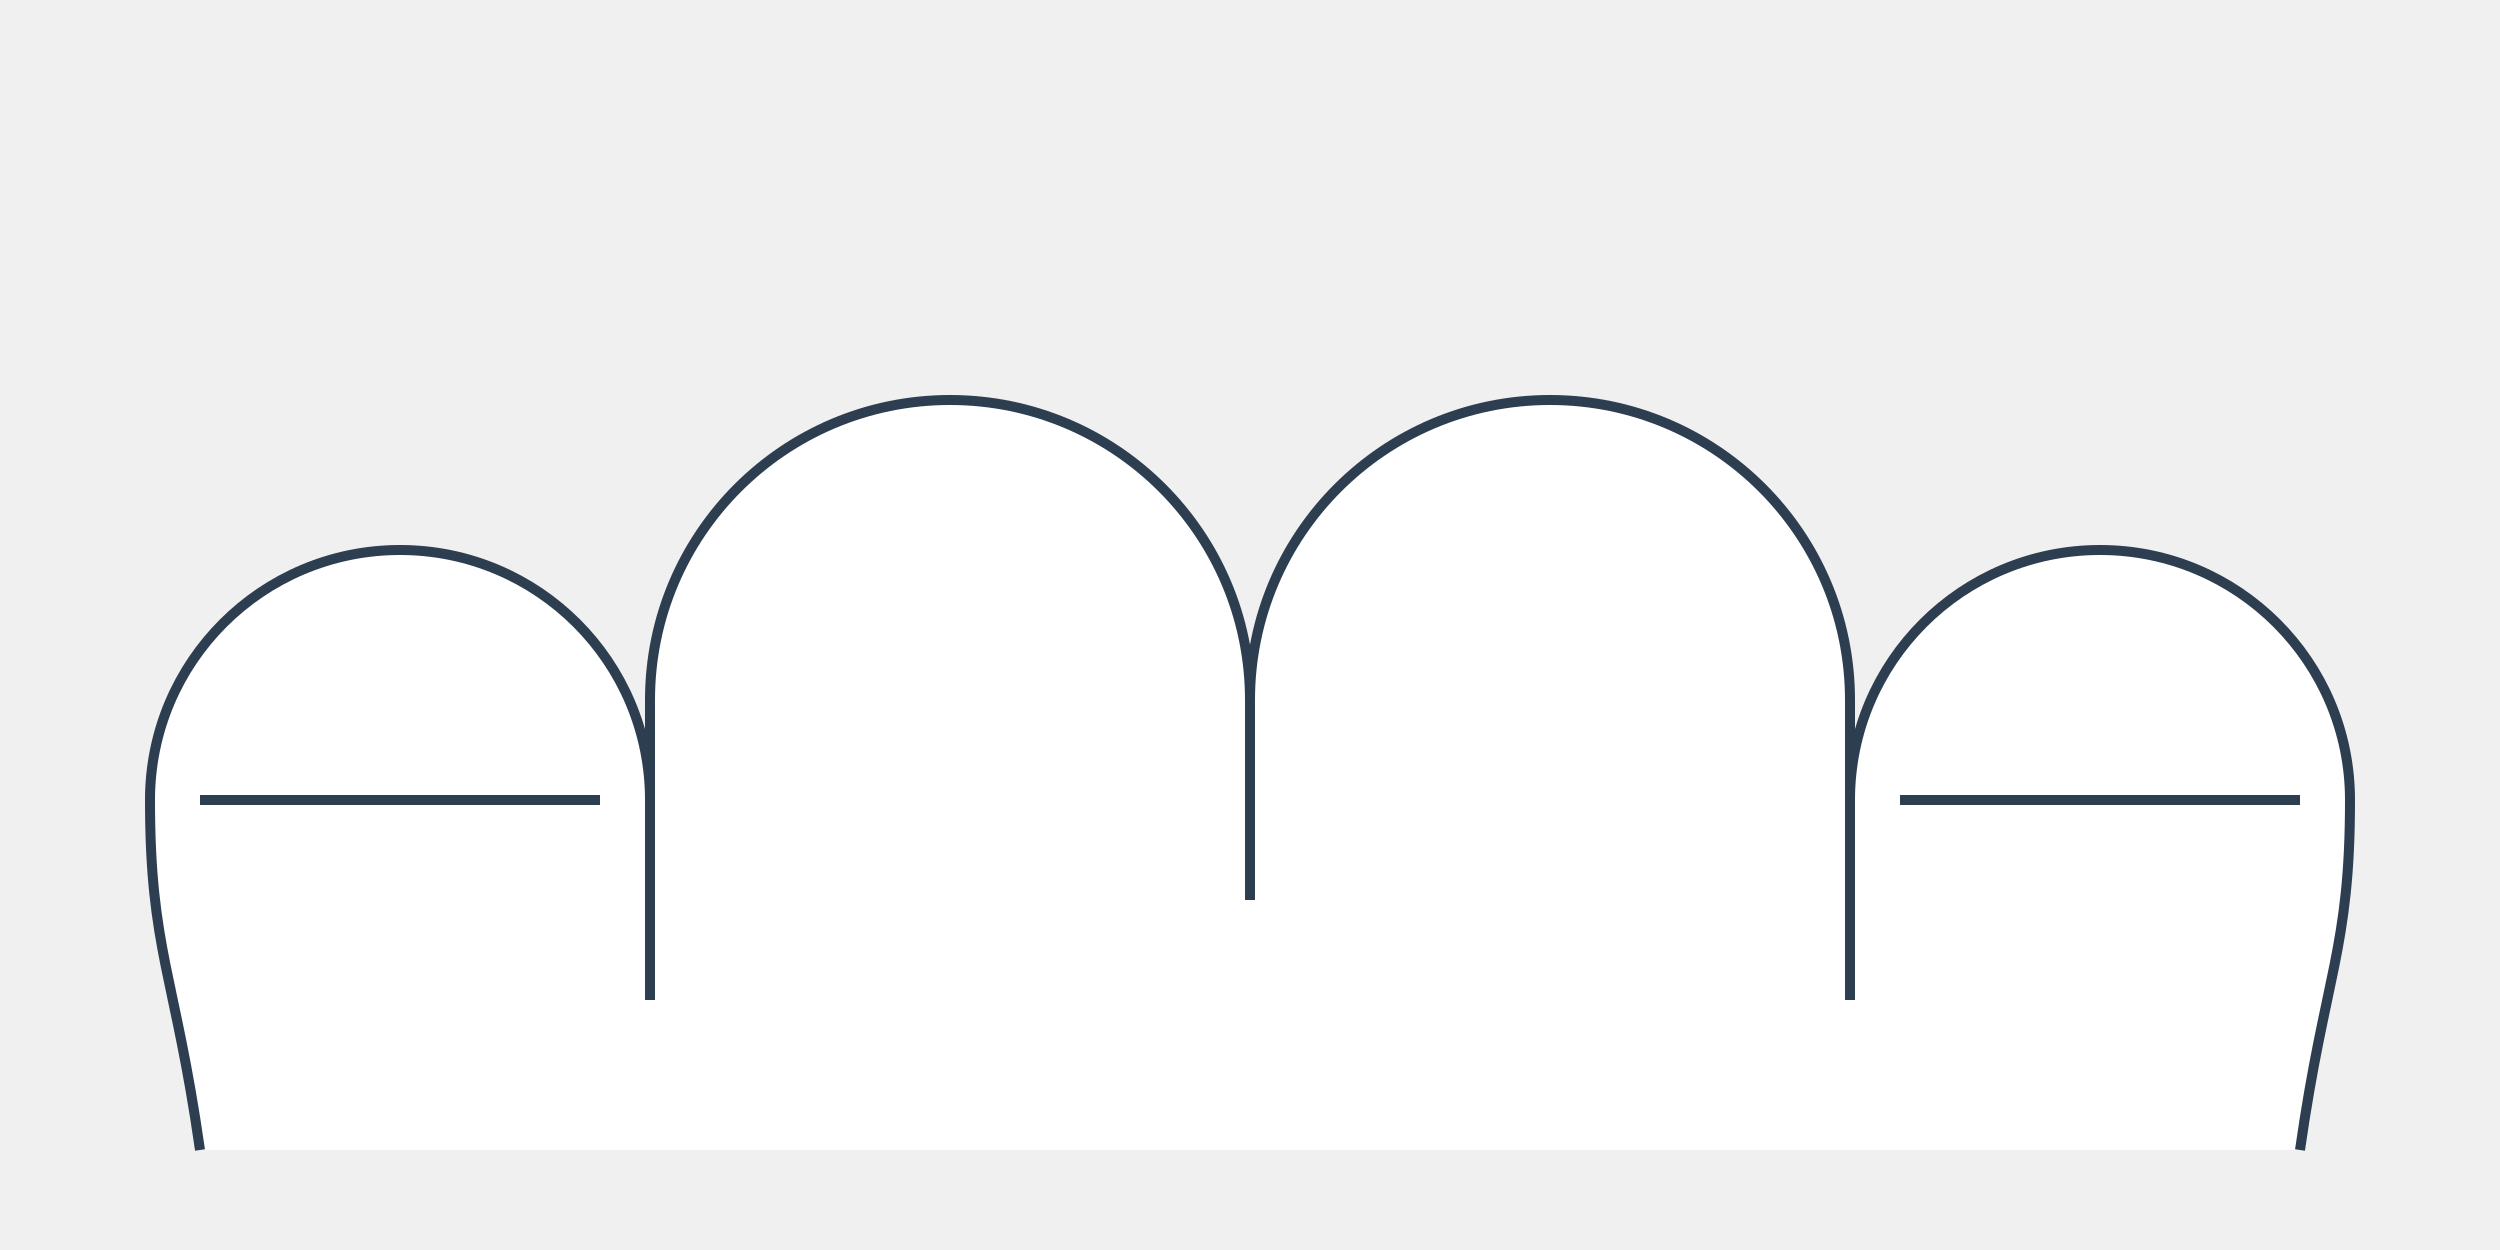
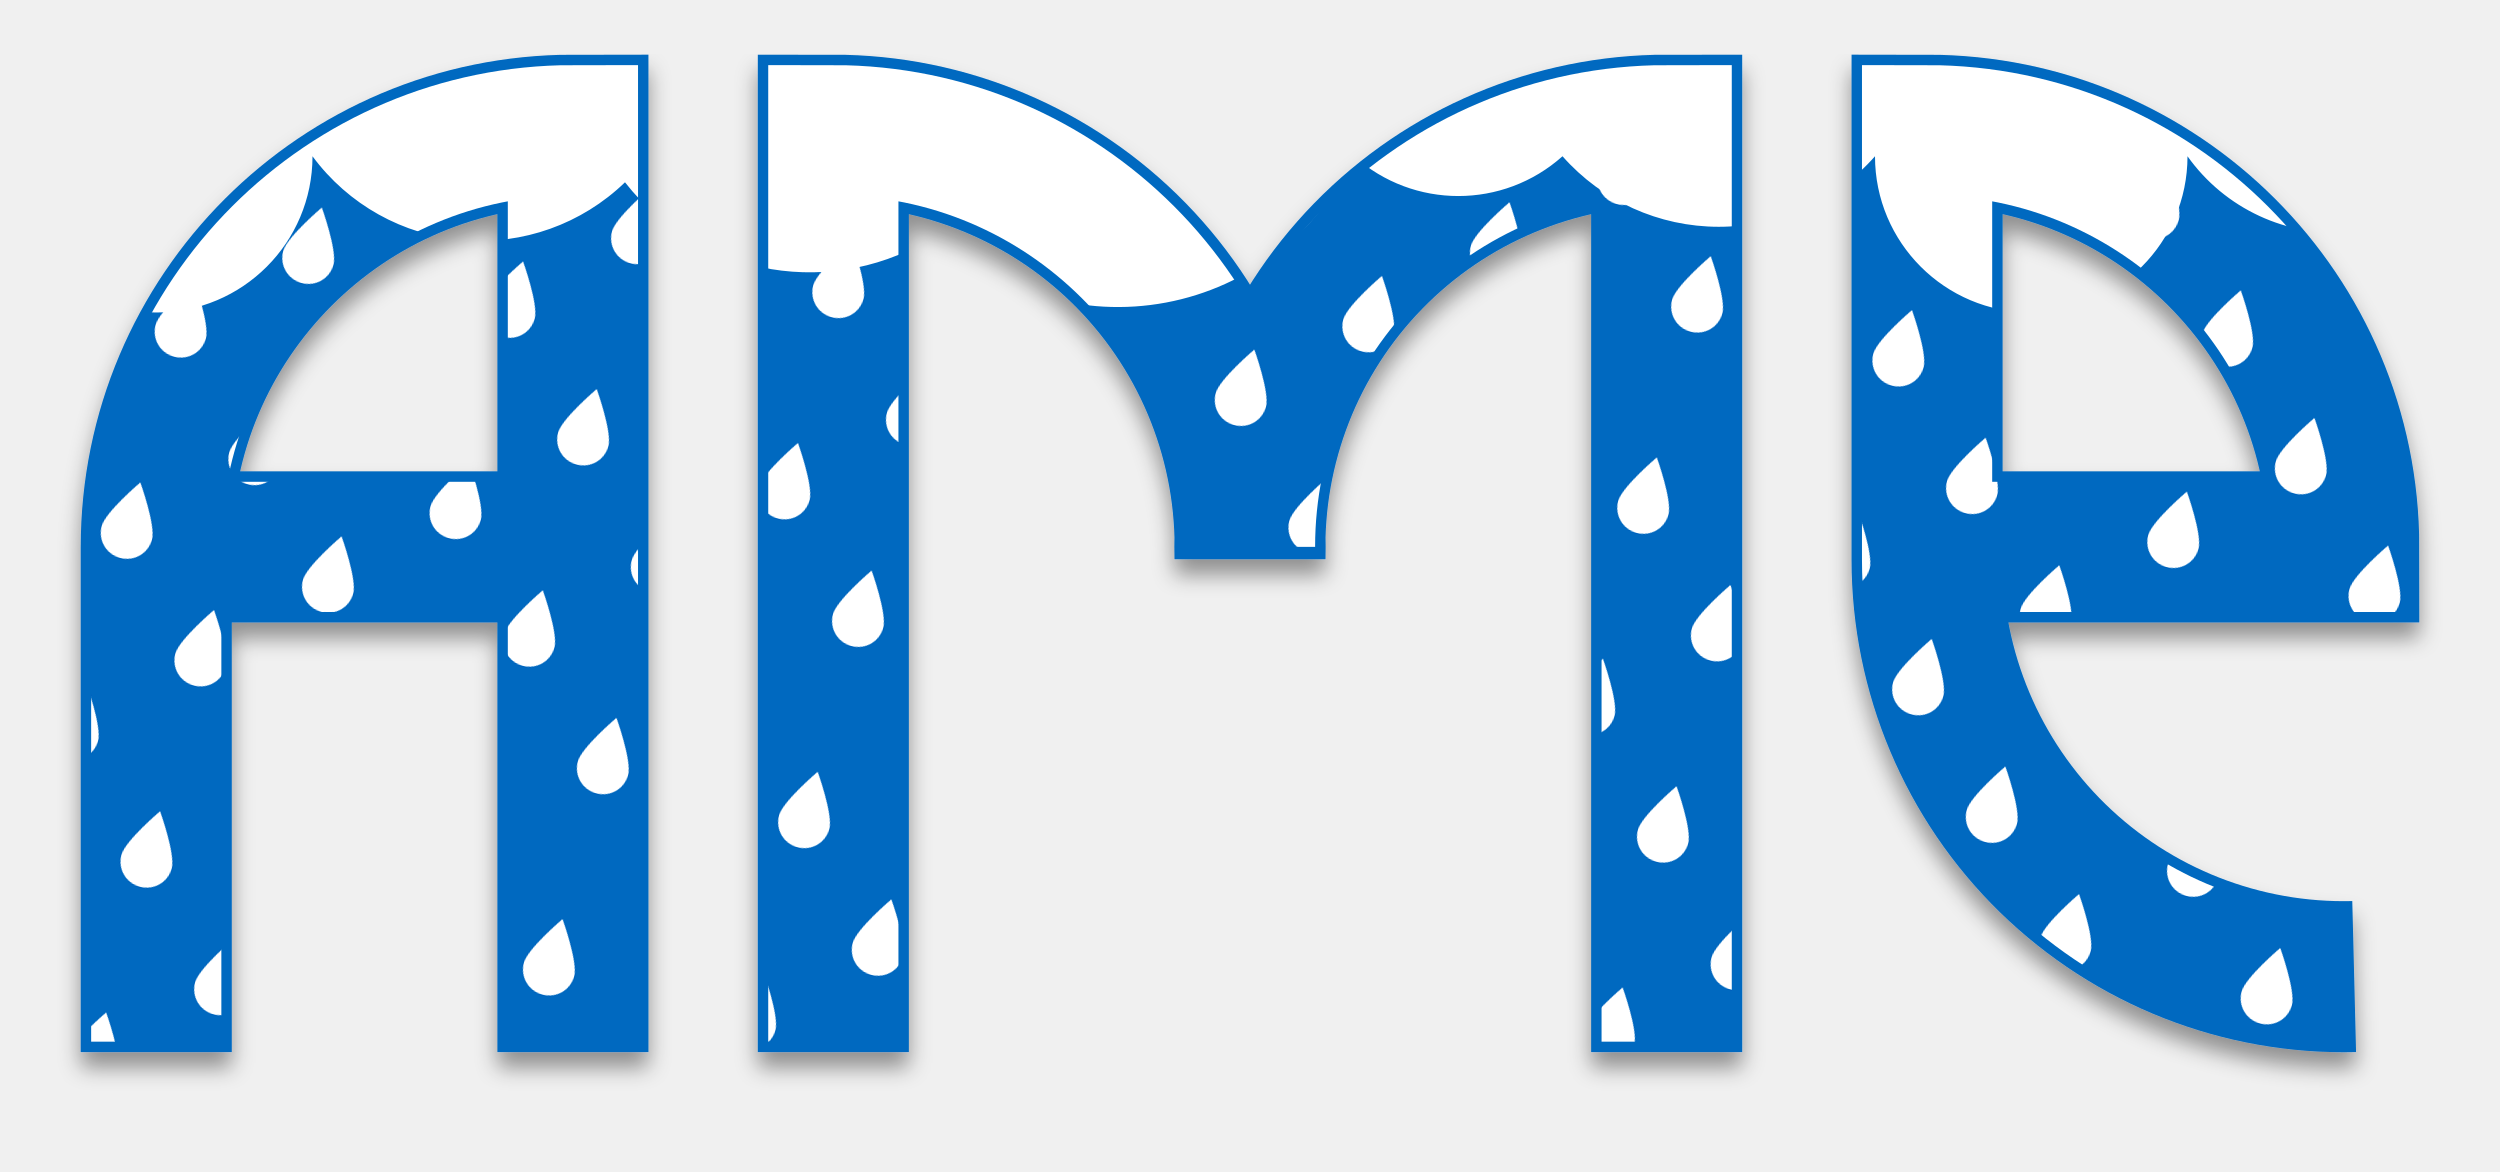
- <svg xmlns="http://www.w3.org/2000/svg" version="1.1" width="500" height="250" viewBox="0 0 500 250">
-   <path style="stroke-width:2px;stroke:#2c3e50;fill:white;" d="M40,230 C35,195 30,190 30,160 A50,50 0 1,1 130,160 V200 V140 A60,60 0 1,1 250,140 V180 V140 A60,60 0 1,1 370,140 V200 V160 A50,50 0 1,1 470,160 C470,190 465,195 460,230" />
-   <path style="stroke-width:2px;stroke:#2c3e50;" d="M40,160 H120" />
-   <path style="stroke-width:2px;stroke:#2c3e50;" d="M380,160 H460" />
+ <svg xmlns="http://www.w3.org/2000/svg" version="1.1" viewBox="0 0 480 225" preserveAspectRatio="xMinYMin meet">
+   <defs>
+     <style type="text/css">
+ 			
+ 				#drop path, .cloud {
+ 					stroke-width: 0;
+ 					fill: white;
+ 					fill-opacity: 1;
+ 				}
+ 				g {
+ 					mask: url(#logo);
+ 				}
+ 				#rain-drops rect {
+ 					fill: #0069c0;
+ 				}
+ 				#bg {
+ 					fill: url(#rain-drops);
+ 				}
+ 				#logo path {
+ 					stroke-width: 25px;
+ 					stroke: white;
+ 					fill-opacity: 0;
+ 				}
+ 			
+ 		</style>
+     <symbol id="drop">
+       <path d="M0 10c0 2.8 2.2 5 5 5s5-2.2 5-5S5 0 5 0 0 7.2 0 10z" fill="#e74c3c" />
+     </symbol>
+     <pattern id="rain-drops" patternUnits="userSpaceOnUse" width="40" height="40" patternTransform="rotate(15)">
+       <rect x="0" y="0" width="40" height="40" />
+       <use href="#drop" x="5" y="2.5" />
+       <use href="#drop" x="25" y="22.5" />
+       <animateTransform attributeName="patternTransform" begin="0s" dur="20s" type="translate" from="0 0" to="80 1000" repeatCount="indefinite" />
+     </pattern>
+     <mask id="logo">
+       <path d="M30,200 V105 A80,80 0 0,1 110,25 V200 M30,105 H110 M160,200 V25 A80,80 0 0,1 240,105 A80,80 0 0,1 320,25 V200 M450,187.5 A80,80 0 0,1 370,107.5 V25 A80,80 0 0,1 450,105 H370" />
+     </mask>
+     <filter id="a">
+       <feGaussianBlur in="SourceAlpha" stdDeviation="2" />
+       <feOffset dy="3" result="offsetblur" />
+       <feFlood flood-color="#000" flood-opacity=".4" />
+       <feComposite in2="offsetblur" operator="in" />
+       <feMerge>
+         <feMergeNode />
+         <feMergeNode in="SourceGraphic" />
+       </feMerge>
+     </filter>
+   </defs>
+   <path filter="url(#a)" style="stroke-width:29px;stroke:#0069c0;fill-opacity:0;" d="M30,202V105 A80,80 0 0,1 110,25 V202 M30,105 H110 M160,202 V25 A80,80 0 0,1 240,107 A80,80 0 0,1 320,25 V202 M452,187.5 A80,80 0 0,1 370,107.5 V25 A80,80 0 0,1 450,105 H370" />
+   <g>
+     <rect id="bg" x="0" y="0" width="480" height="225" />
+     <path class="cloud" d="M0,0 V30 A30,30 0 0,0 60,30 A40,40 0 0,0 120,35 A45,45 0 0,0 180,45 A50,50 0 0,0 260,30 A30,30 0 0,0 300,30 A40,40 0 0,0 360,30 A30,30 0 0,0 420,30 A35,35 0 0,0 480,25 A30,30 0 0,0 480,30 V0 z" />
+   </g>
</svg>
